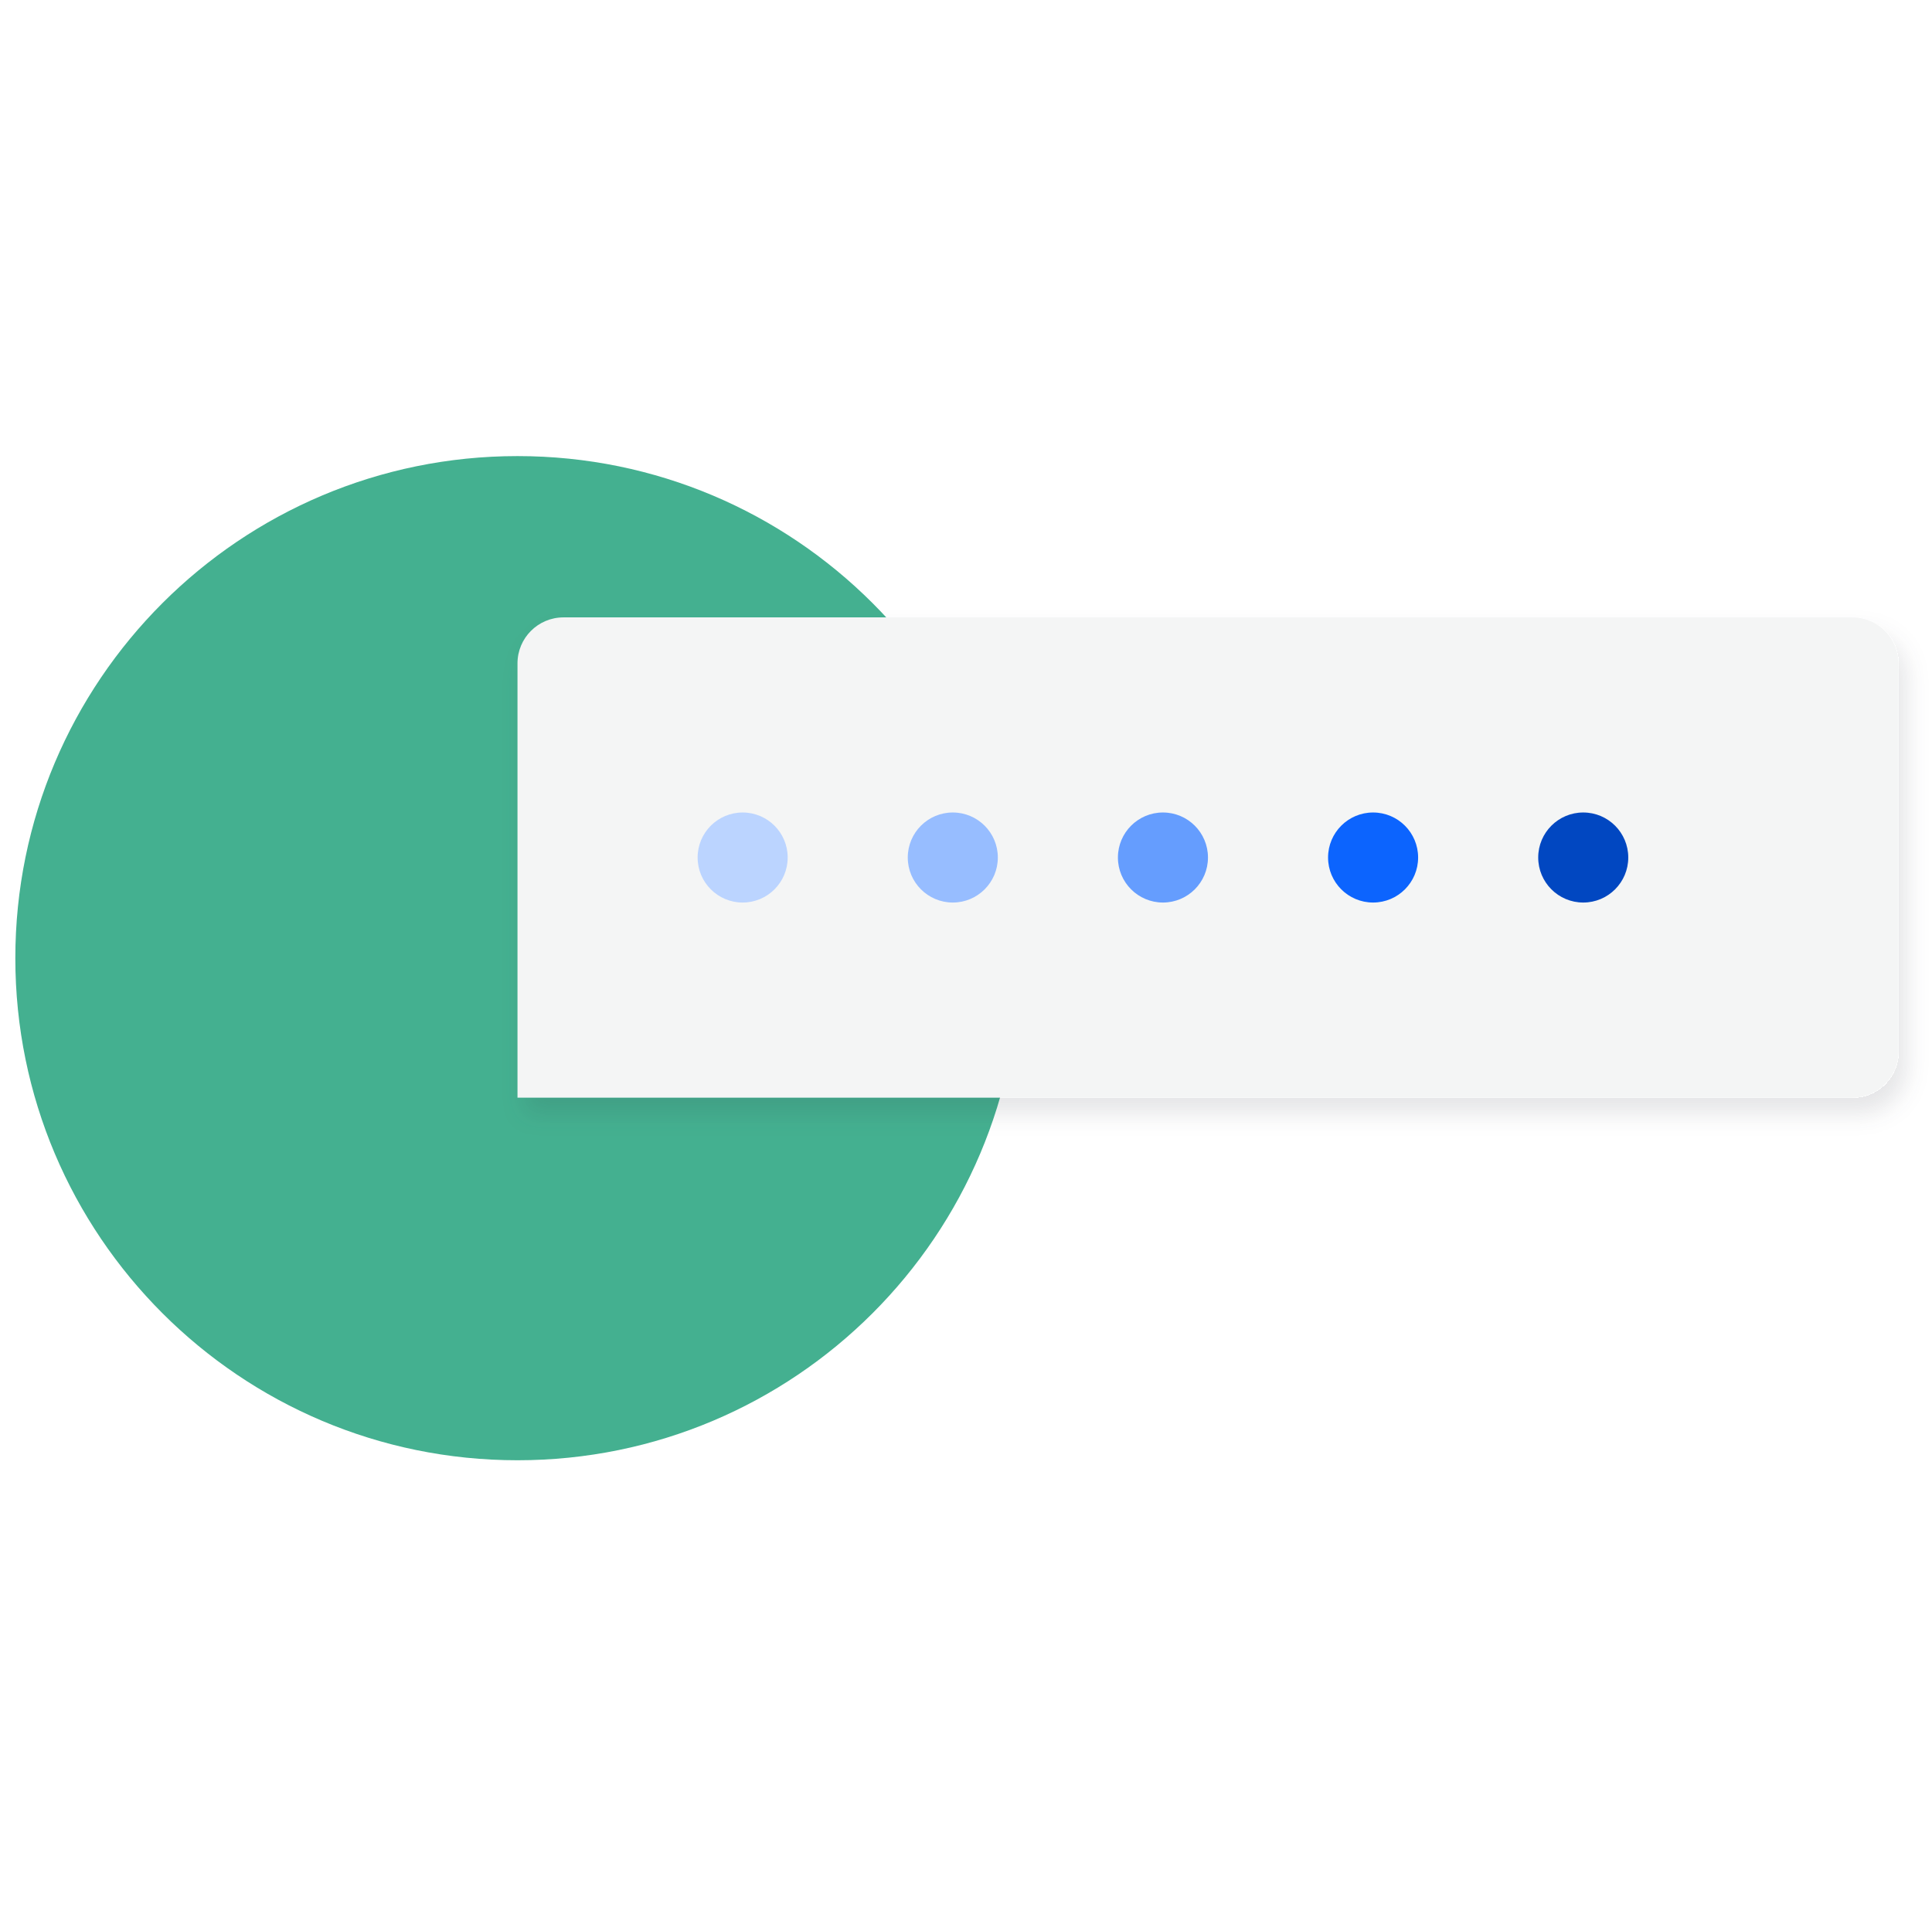
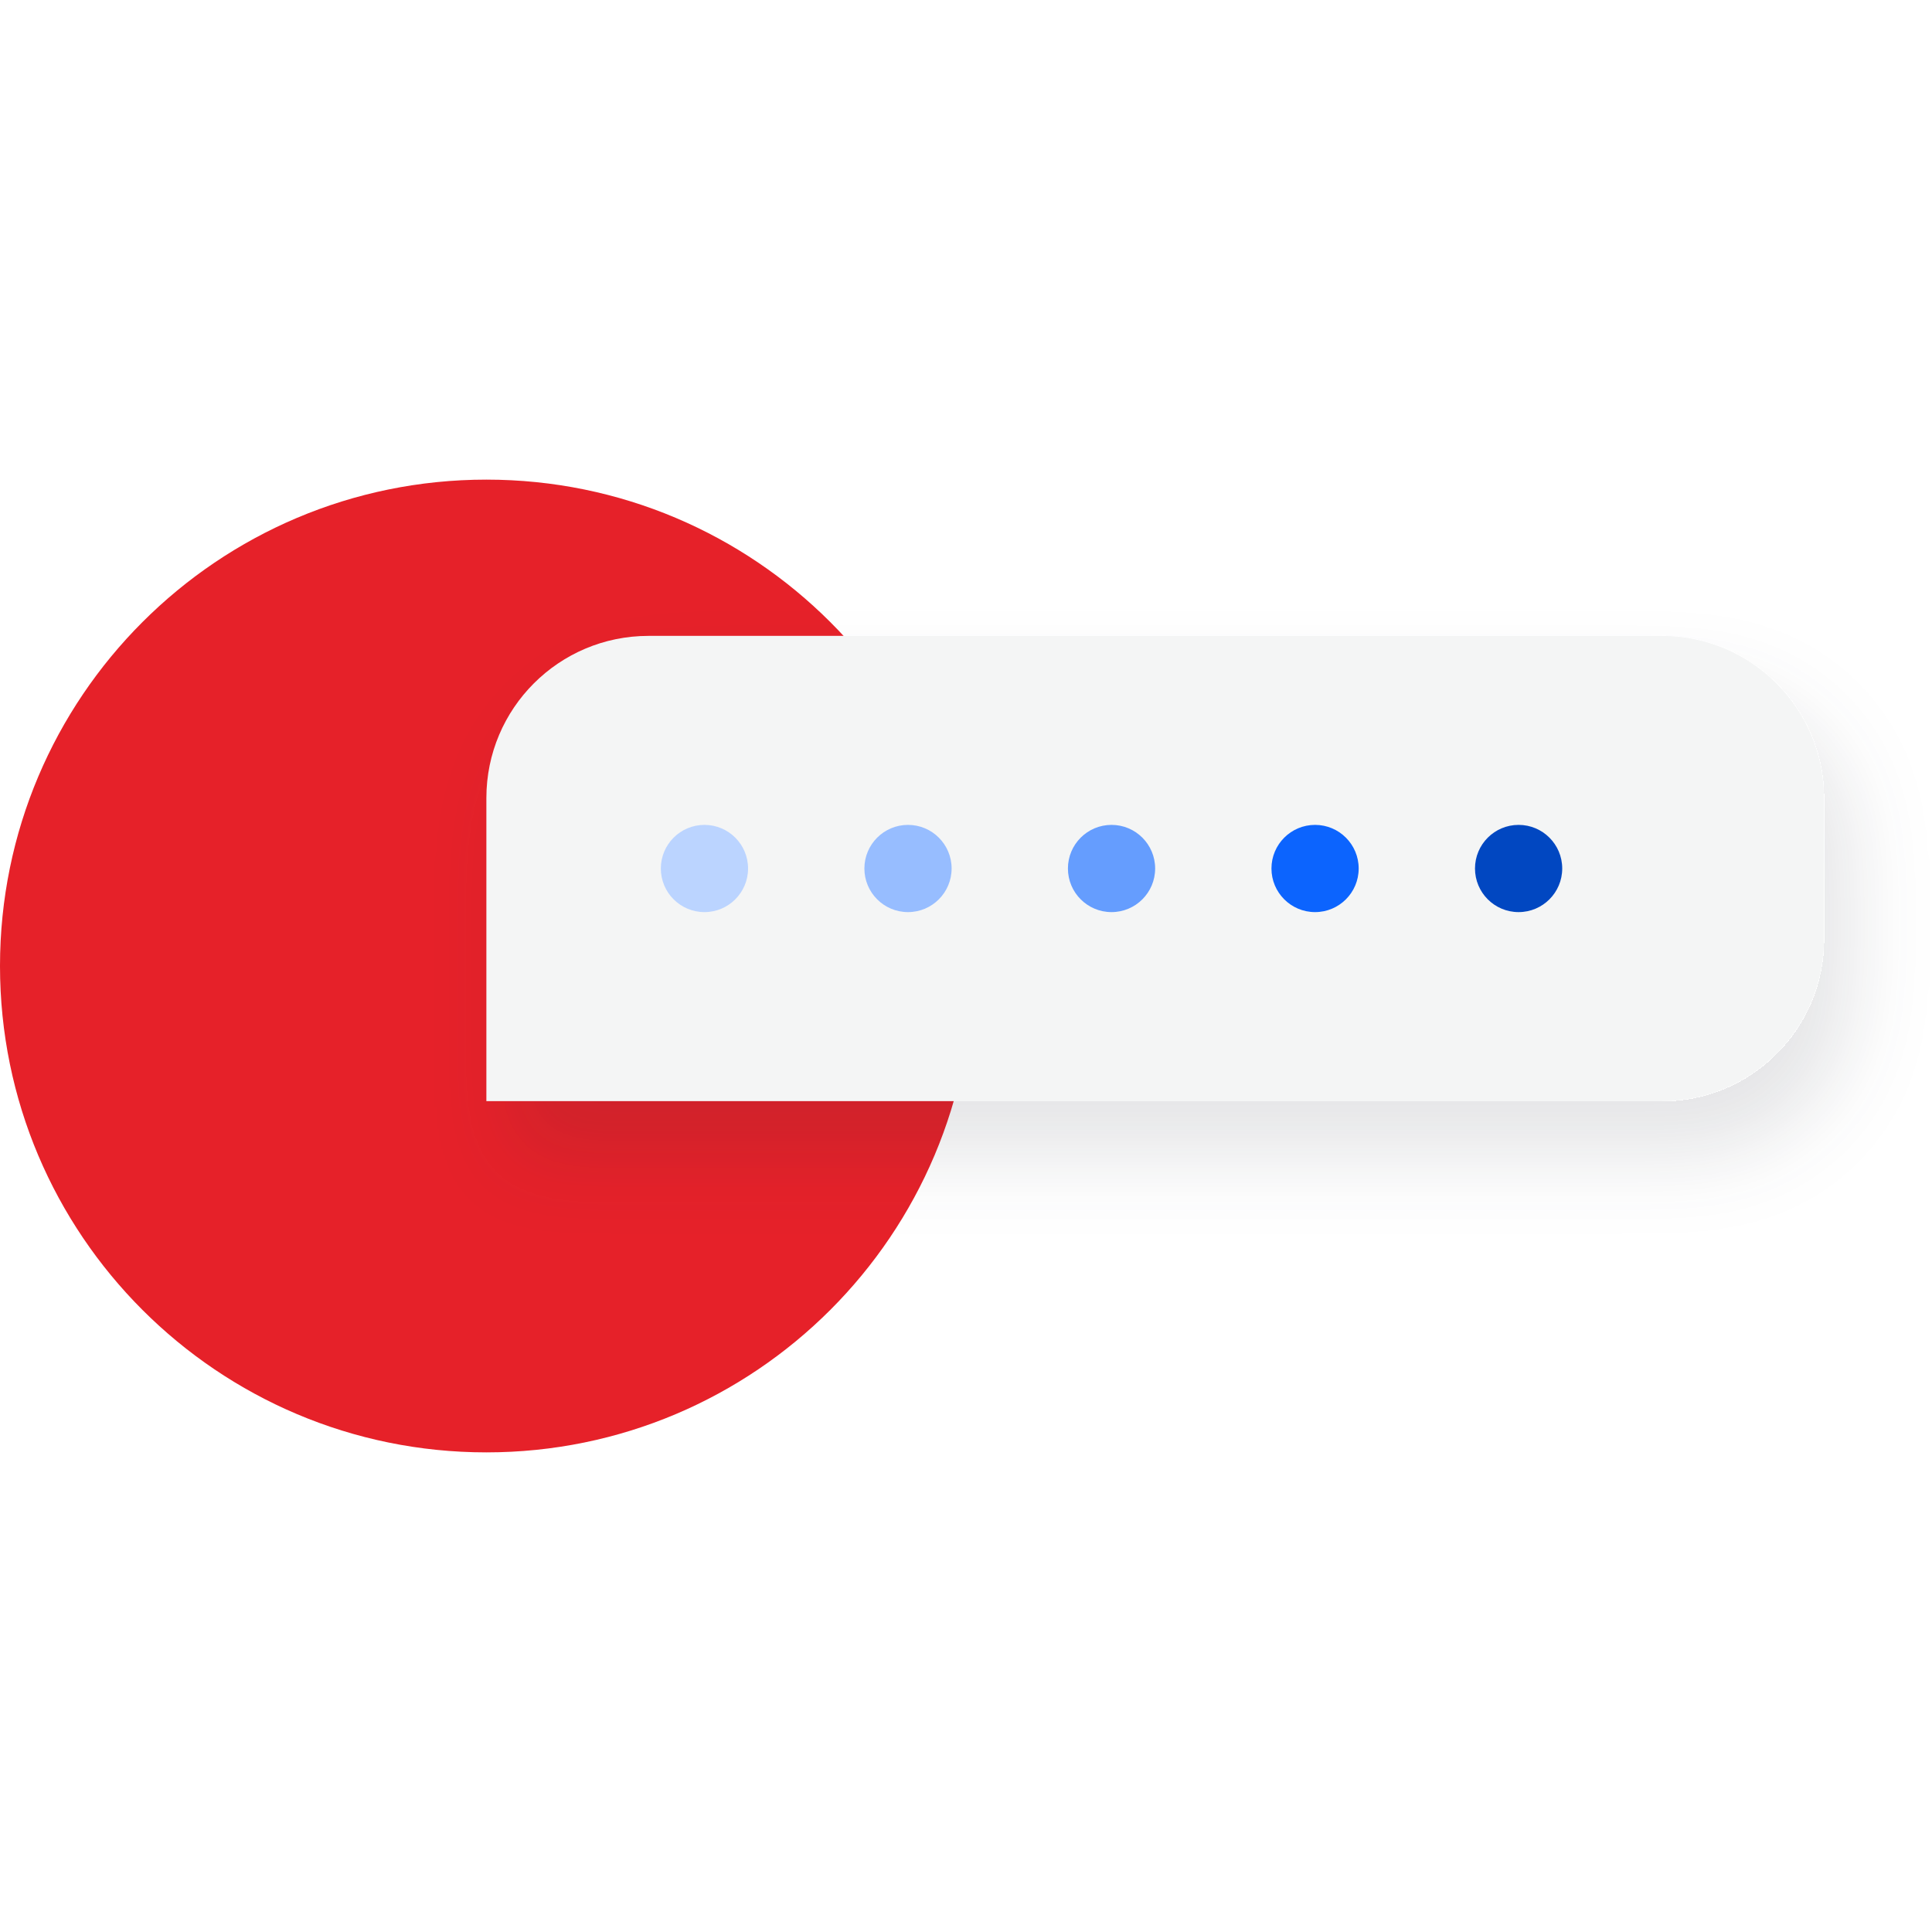
- <svg xmlns="http://www.w3.org/2000/svg" width="504" height="500" viewBox="0 0 504 500" fill="none">
-   <circle cx="135" cy="250" r="131" fill="#44B090" />
-   <g filter="url(#filter0_d_102:99)">
-     <path d="M134.999 173.085C134.999 166.457 140.372 161.085 146.999 161.085H483.25C489.877 161.085 495.25 166.457 495.25 173.085V274.389C495.25 281.017 489.877 286.389 483.25 286.389H134.999V173.085Z" fill="#F4F5F5" />
+ <svg xmlns="http://www.w3.org/2000/svg" width="500" height="500" viewBox="0 0 143 72" fill="none">
+   <circle cx="36" cy="36" r="36" fill="#E62129" />
+   <g filter="url(#filter0_d_407_2190)">
+     <path d="M36 23.566C36 16.938 41.373 11.566 48 11.566H123C129.627 11.566 135 16.938 135 23.566V34.001C135 40.628 129.627 46.001 123 46.001H36V23.566Z" fill="#F4F5F5" />
  </g>
-   <circle cx="193.736" cy="223.737" r="11.747" fill="#BBD4FF" />
-   <circle cx="248.557" cy="223.736" r="11.747" fill="#97BDFF" />
-   <circle cx="303.377" cy="223.736" r="11.747" fill="#659DFE" />
-   <circle cx="358.198" cy="223.736" r="11.747" fill="#0C64FE" />
-   <circle cx="413.019" cy="223.736" r="11.747" fill="#0147C1" />
+   <circle cx="52.141" cy="28.783" r="3.228" fill="#BBD4FF" />
+   <circle cx="67.207" cy="28.783" r="3.228" fill="#97BDFF" />
+   <circle cx="82.272" cy="28.783" r="3.228" fill="#659DFE" />
+   <circle cx="97.337" cy="28.783" r="3.228" fill="#0C64FE" />
+   <circle cx="112.402" cy="28.783" r="3.228" fill="#0147C1" />
  <defs>
-     <filter id="filter0_d_102:99" x="130.999" y="159.085" width="372.251" height="137.305" filterUnits="userSpaceOnUse" color-interpolation-filters="sRGB">
+     <filter id="filter0_d_407_2190" x="32" y="9.566" width="111" height="46.435" filterUnits="userSpaceOnUse" color-interpolation-filters="sRGB">
      <feFlood flood-opacity="0" result="BackgroundImageFix" />
      <feColorMatrix in="SourceAlpha" type="matrix" values="0 0 0 0 0 0 0 0 0 0 0 0 0 0 0 0 0 0 127 0" result="hardAlpha" />
      <feOffset dx="2" dy="4" />
      <feGaussianBlur stdDeviation="3" />
      <feComposite in2="hardAlpha" operator="out" />
      <feColorMatrix type="matrix" values="0 0 0 0 0.145 0 0 0 0 0.157 0 0 0 0 0.212 0 0 0 0.12 0" />
-       <feBlend mode="normal" in2="BackgroundImageFix" result="effect1_dropShadow_102:99" />
-       <feBlend mode="normal" in="SourceGraphic" in2="effect1_dropShadow_102:99" result="shape" />
+       <feBlend mode="normal" in2="BackgroundImageFix" result="effect1_dropShadow_407_2190" />
+       <feBlend mode="normal" in="SourceGraphic" in2="effect1_dropShadow_407_2190" result="shape" />
    </filter>
  </defs>
</svg>
